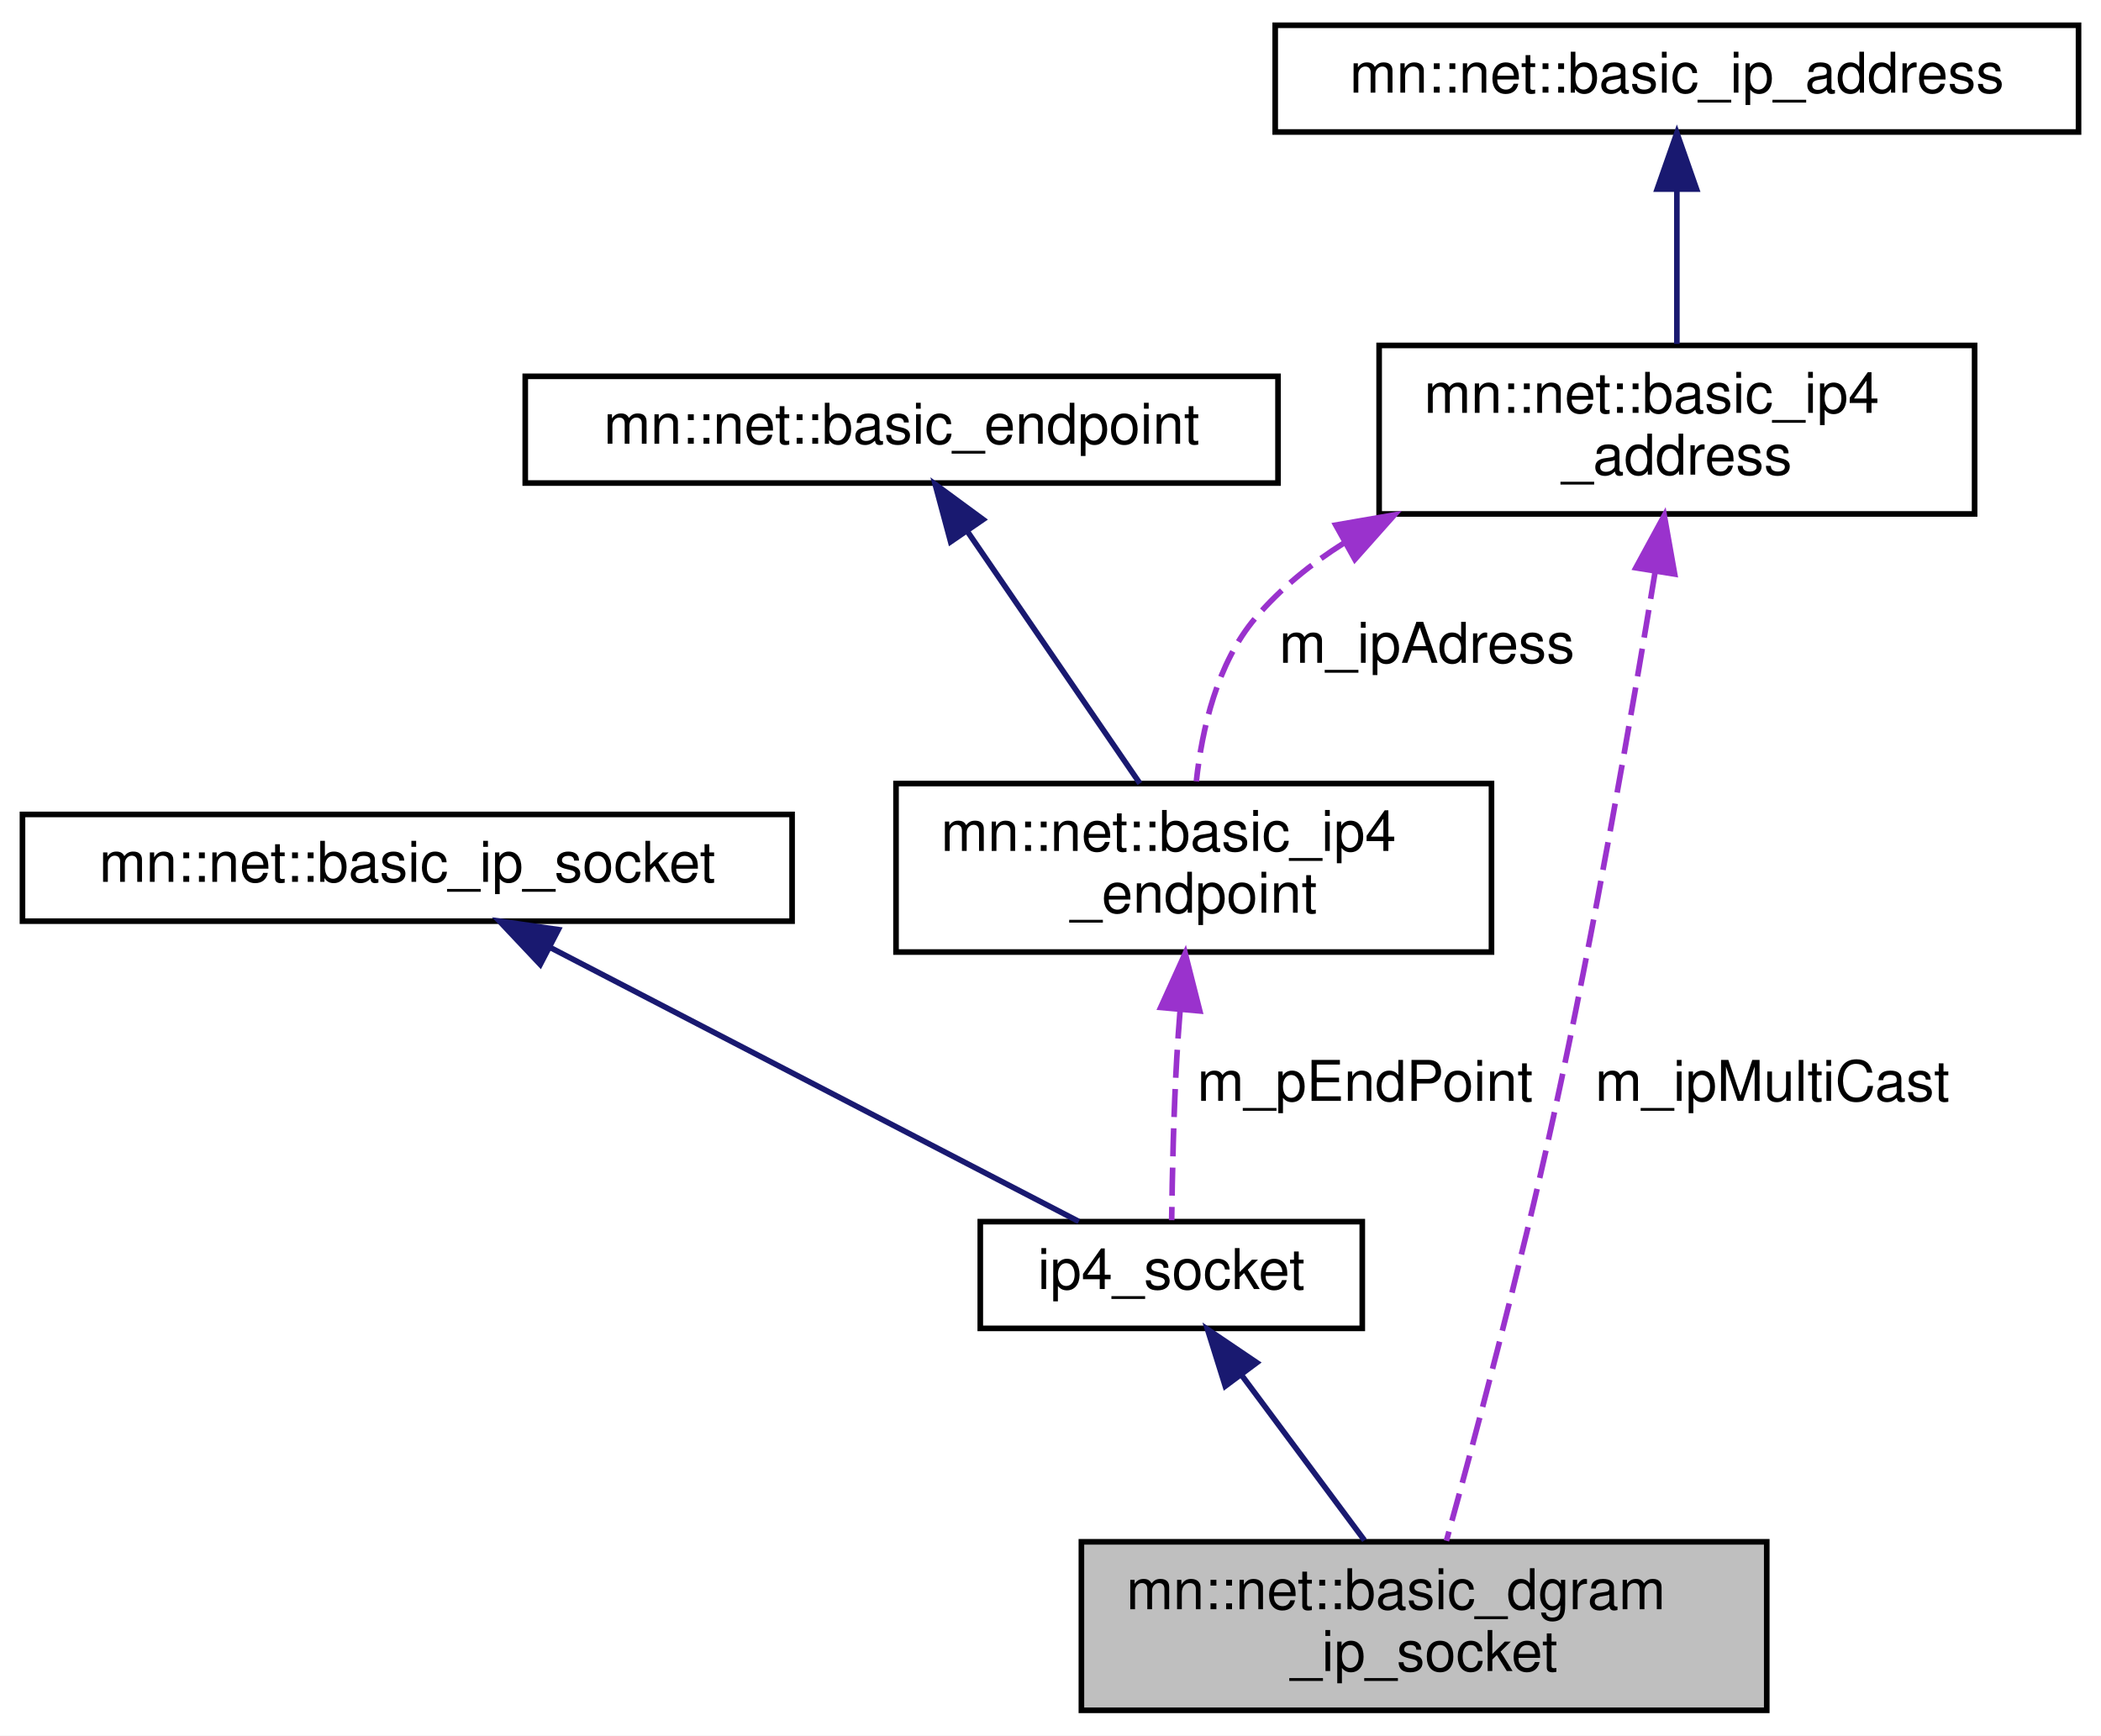
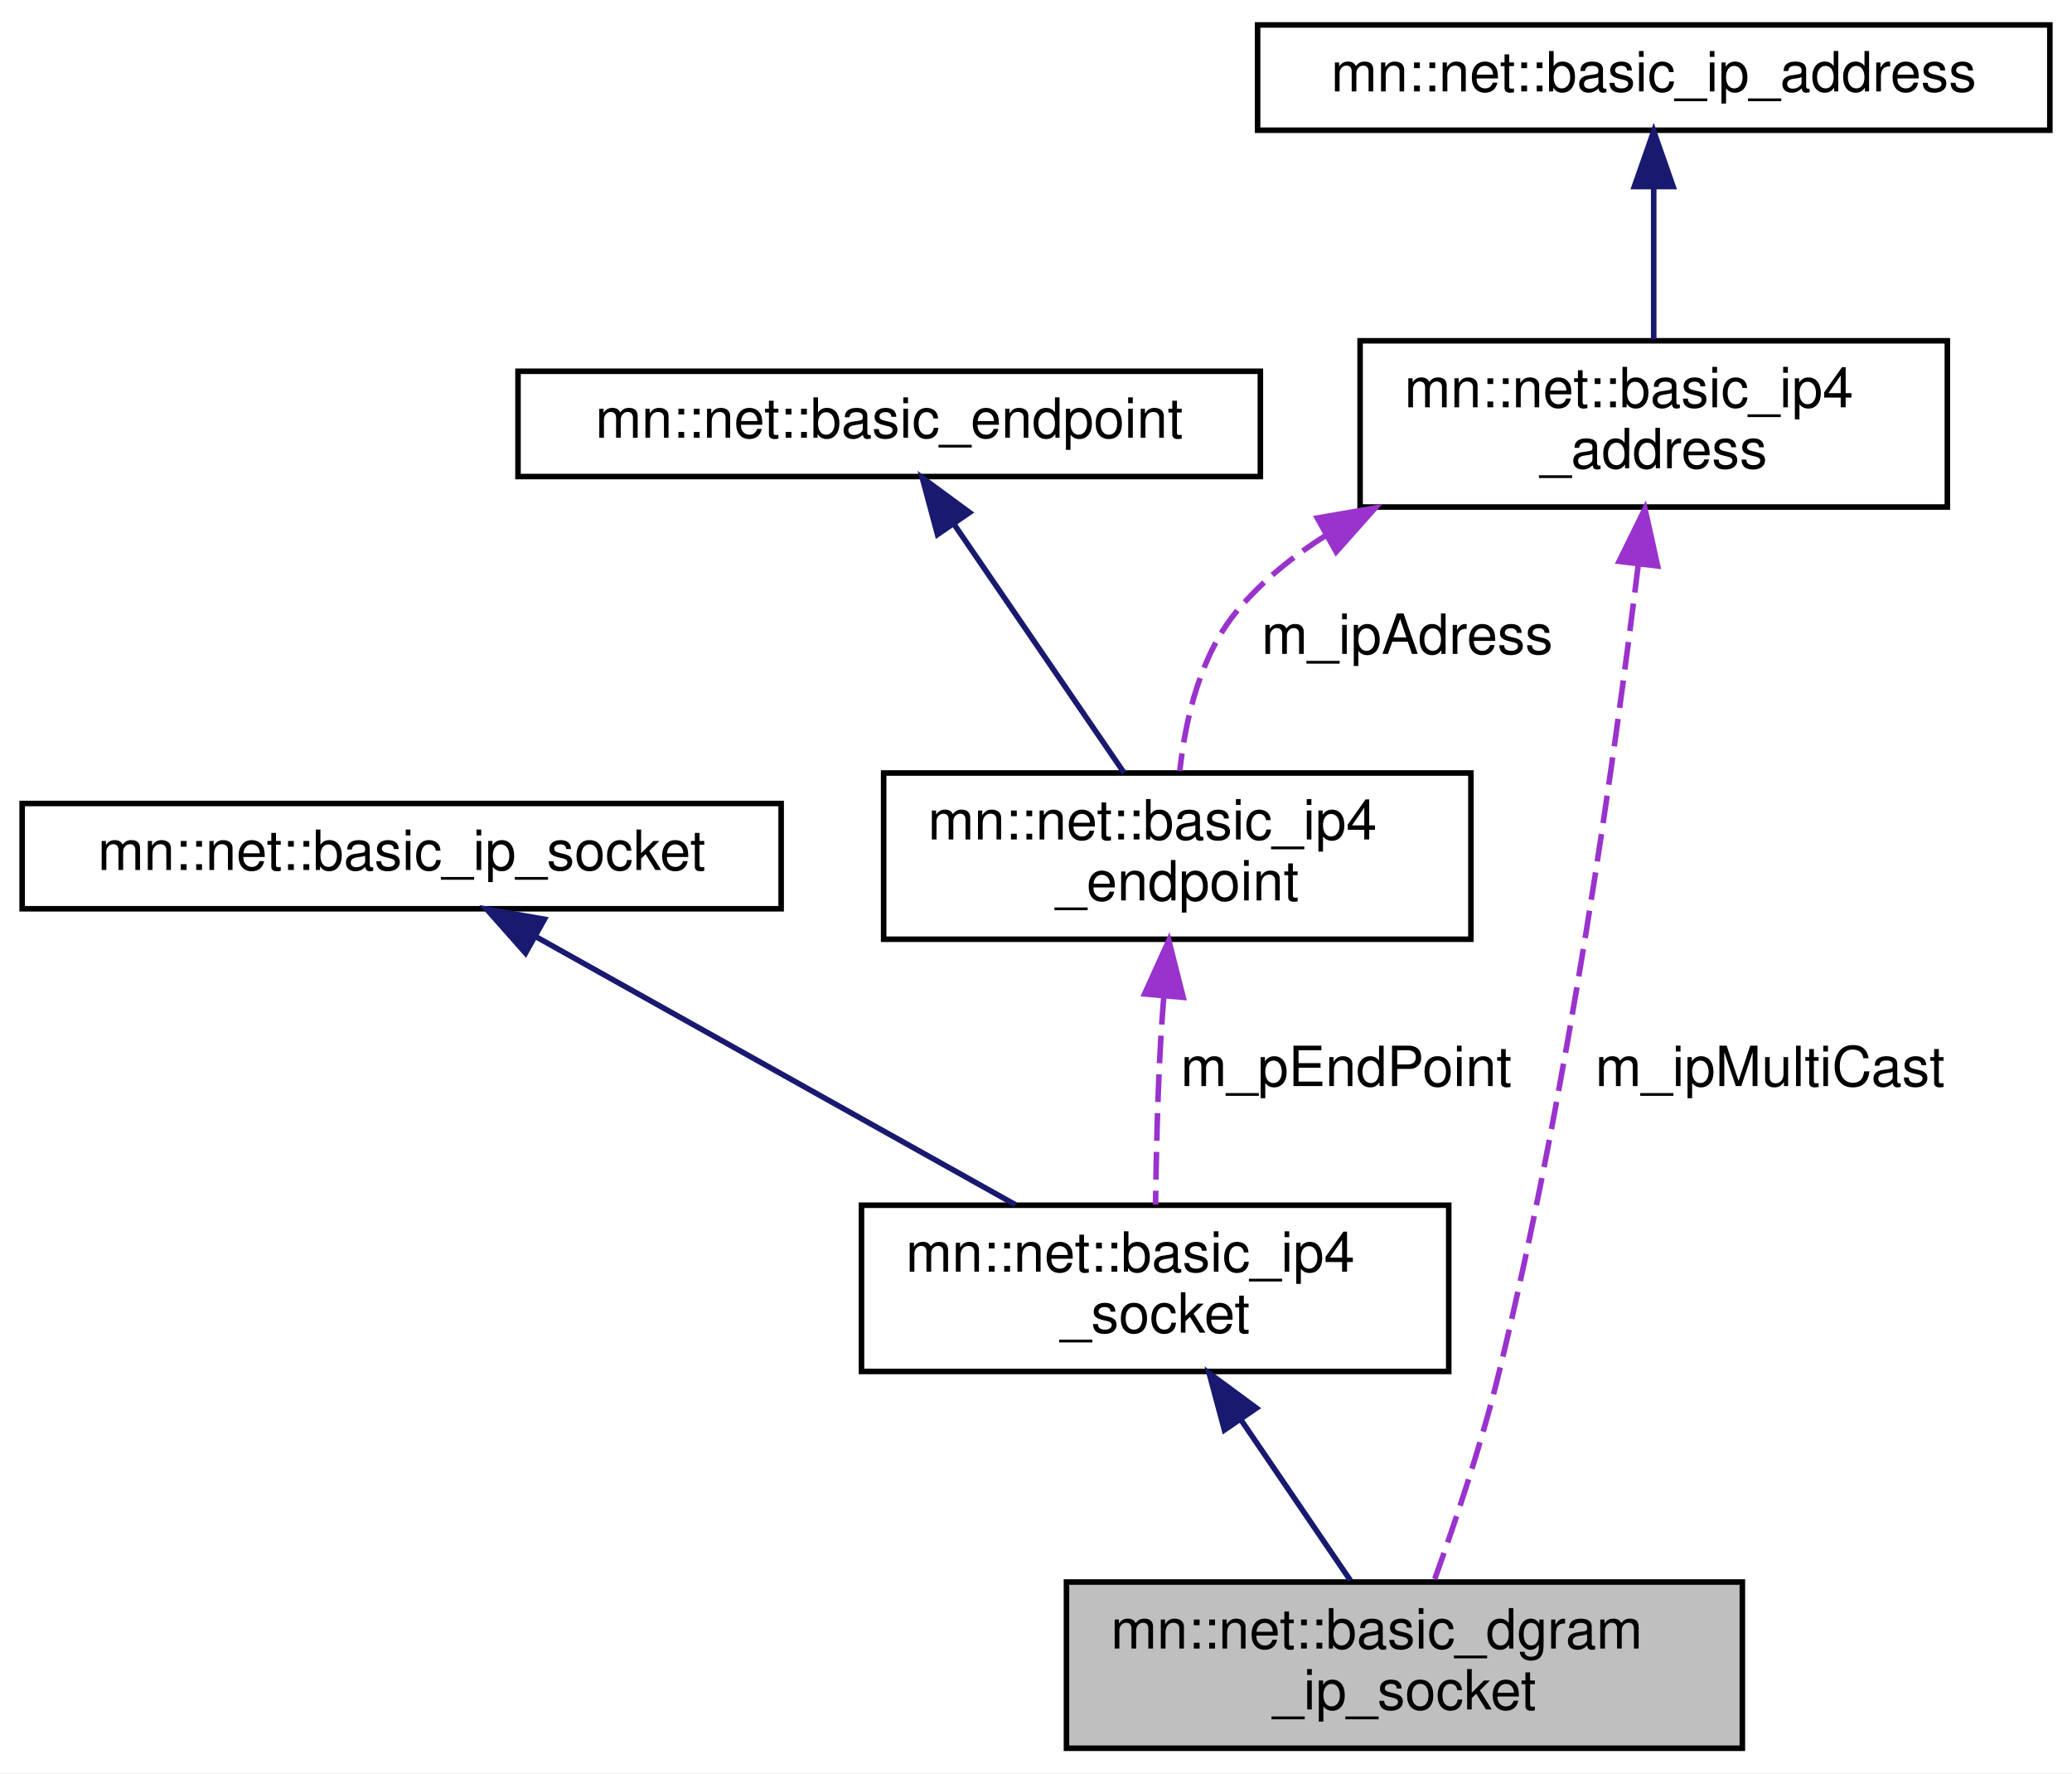
- <svg xmlns="http://www.w3.org/2000/svg" xmlns:xlink="http://www.w3.org/1999/xlink" width="374pt" height="309pt" viewBox="0.00 0.00 374.00 309.00">
-   <g id="graph0" class="graph" transform="scale(1 1) rotate(0) translate(4 305)">
-     <polygon fill="white" stroke="transparent" points="-4,4 -4,-305 370,-305 370,4 -4,4" />
+ <svg xmlns="http://www.w3.org/2000/svg" xmlns:xlink="http://www.w3.org/1999/xlink" width="374pt" height="320pt" viewBox="0.00 0.00 374.00 320.00">
+   <g id="graph0" class="graph" transform="scale(1 1) rotate(0) translate(4 316)">
+     <polygon fill="white" stroke="transparent" points="-4,4 -4,-316 370,-316 370,4 -4,4" />
    <g id="node1" class="node">
      <g id="a_node1">
        <a xlink:title=" ">
          <polygon fill="#bfbfbf" stroke="black" points="188.5,-0.5 188.5,-30.5 310.5,-30.5 310.5,-0.5 188.5,-0.5" />
          <text text-anchor="start" x="196.5" y="-18.5" font-family="Helvetica,sans-Serif" font-size="10.00">mn::net::basic_dgram</text>
          <text text-anchor="middle" x="249.5" y="-7.5" font-family="Helvetica,sans-Serif" font-size="10.00">_ip_socket</text>
        </a>
      </g>
    </g>
    <g id="node2" class="node">
      <g id="a_node2">
        <a xlink:href="classmn_1_1net_1_1basic__ip4__socket.html" target="_top" xlink:title=" ">
-           <polygon fill="white" stroke="black" points="170.5,-68.5 170.5,-87.5 238.5,-87.5 238.5,-68.5 170.5,-68.5" />
-           <text text-anchor="middle" x="204.5" y="-75.5" font-family="Helvetica,sans-Serif" font-size="10.00">ip4_socket</text>
+           <polygon fill="white" stroke="black" points="151.5,-68.5 151.5,-98.5 257.5,-98.5 257.5,-68.5 151.5,-68.5" />
+           <text text-anchor="start" x="159.5" y="-86.5" font-family="Helvetica,sans-Serif" font-size="10.00">mn::net::basic_ip4</text>
+           <text text-anchor="middle" x="204.5" y="-75.5" font-family="Helvetica,sans-Serif" font-size="10.00">_socket</text>
        </a>
      </g>
    </g>
    <g id="edge1" class="edge">
-       <path fill="none" stroke="midnightblue" d="M216.96,-60.25C223.85,-50.99 232.32,-39.6 238.89,-30.76" />
-       <polygon fill="midnightblue" stroke="midnightblue" points="214.11,-58.22 210.95,-68.33 219.72,-62.4 214.11,-58.22" />
+       <path fill="none" stroke="midnightblue" d="M219.97,-59.81C226.53,-50.19 233.98,-39.26 239.75,-30.79" />
+       <polygon fill="midnightblue" stroke="midnightblue" points="217.01,-57.94 214.26,-68.18 222.79,-61.89 217.01,-57.94" />
    </g>
    <g id="node3" class="node">
      <g id="a_node3">
        <a xlink:href="classmn_1_1net_1_1basic__ip__socket.html" target="_top" xlink:title="Wrapper class around lwip implementation of a socket.">
-           <polygon fill="white" stroke="black" points="0,-141 0,-160 137,-160 137,-141 0,-141" />
-           <text text-anchor="middle" x="68.5" y="-148" font-family="Helvetica,sans-Serif" font-size="10.00">mn::net::basic_ip_socket</text>
+           <polygon fill="white" stroke="black" points="0,-152 0,-171 137,-171 137,-152 0,-152" />
+           <text text-anchor="middle" x="68.5" y="-159" font-family="Helvetica,sans-Serif" font-size="10.00">mn::net::basic_ip_socket</text>
        </a>
      </g>
    </g>
    <g id="edge2" class="edge">
-       <path fill="none" stroke="midnightblue" d="M93.94,-136.31C121.49,-122.03 164.62,-99.67 188.04,-87.53" />
-       <polygon fill="midnightblue" stroke="midnightblue" points="92.17,-133.29 84.9,-141 95.39,-139.5 92.17,-133.29" />
+       <path fill="none" stroke="midnightblue" d="M92.8,-146.92C117.19,-133.29 154.6,-112.39 179.3,-98.58" />
+       <polygon fill="midnightblue" stroke="midnightblue" points="90.86,-144 83.84,-151.93 94.27,-150.11 90.86,-144" />
    </g>
    <g id="node4" class="node">
      <g id="a_node4">
        <a xlink:href="classmn_1_1net_1_1basic__ip4__endpoint.html" target="_top" xlink:title=" ">
-           <polygon fill="white" stroke="black" points="155.5,-135.5 155.5,-165.5 261.5,-165.5 261.5,-135.5 155.5,-135.5" />
-           <text text-anchor="start" x="163.5" y="-153.5" font-family="Helvetica,sans-Serif" font-size="10.00">mn::net::basic_ip4</text>
-           <text text-anchor="middle" x="208.5" y="-142.5" font-family="Helvetica,sans-Serif" font-size="10.00">_endpoint</text>
+           <polygon fill="white" stroke="black" points="155.5,-146.5 155.5,-176.5 261.5,-176.5 261.5,-146.5 155.5,-146.5" />
+           <text text-anchor="start" x="163.5" y="-164.5" font-family="Helvetica,sans-Serif" font-size="10.00">mn::net::basic_ip4</text>
+           <text text-anchor="middle" x="208.5" y="-153.5" font-family="Helvetica,sans-Serif" font-size="10.00">_endpoint</text>
        </a>
      </g>
    </g>
    <g id="edge3" class="edge">
-       <path fill="none" stroke="#9a32cd" stroke-dasharray="5,2" d="M206.07,-125.09C205.85,-122.36 205.66,-119.62 205.5,-117 204.91,-106.99 204.67,-95.47 204.57,-87.76" />
-       <polygon fill="#9a32cd" stroke="#9a32cd" points="202.61,-125.63 206.98,-135.28 209.58,-125.01 202.61,-125.63" />
-       <text text-anchor="middle" x="239" y="-109" font-family="Helvetica,sans-Serif" font-size="10.00"> m_pEndPoint</text>
+       <path fill="none" stroke="#9a32cd" stroke-dasharray="5,2" d="M206.06,-136.09C205.85,-133.36 205.65,-130.62 205.5,-128 204.94,-118.2 204.69,-107.13 204.58,-98.62" />
+       <polygon fill="#9a32cd" stroke="#9a32cd" points="202.6,-136.63 206.97,-146.28 209.57,-136.01 202.6,-136.63" />
+       <text text-anchor="middle" x="239" y="-120" font-family="Helvetica,sans-Serif" font-size="10.00"> m_pEndPoint</text>
    </g>
    <g id="node5" class="node">
      <g id="a_node5">
        <a xlink:href="classmn_1_1net_1_1basic__endpoint.html" target="_top" xlink:title=" ">
-           <polygon fill="white" stroke="black" points="89.5,-219 89.5,-238 223.5,-238 223.5,-219 89.5,-219" />
-           <text text-anchor="middle" x="156.5" y="-226" font-family="Helvetica,sans-Serif" font-size="10.00">mn::net::basic_endpoint</text>
+           <polygon fill="white" stroke="black" points="89.5,-230 89.5,-249 223.5,-249 223.5,-230 89.5,-230" />
+           <text text-anchor="middle" x="156.5" y="-237" font-family="Helvetica,sans-Serif" font-size="10.00">mn::net::basic_endpoint</text>
        </a>
      </g>
    </g>
    <g id="edge4" class="edge">
-       <path fill="none" stroke="midnightblue" d="M168.22,-210.37C177.48,-196.83 190.25,-178.17 198.91,-165.52" />
-       <polygon fill="midnightblue" stroke="midnightblue" points="165.22,-208.55 162.47,-218.78 171,-212.51 165.22,-208.55" />
+       <path fill="none" stroke="midnightblue" d="M168.22,-221.37C177.48,-207.83 190.25,-189.17 198.91,-176.52" />
+       <polygon fill="midnightblue" stroke="midnightblue" points="165.22,-219.55 162.47,-229.78 171,-223.51 165.22,-219.55" />
    </g>
    <g id="node6" class="node">
      <g id="a_node6">
        <a xlink:href="classmn_1_1net_1_1basic__ip4__address.html" target="_top" xlink:title="Class for the Internet Protocal version 4.">
-           <polygon fill="white" stroke="black" points="241.5,-213.5 241.5,-243.5 347.5,-243.5 347.5,-213.5 241.5,-213.5" />
-           <text text-anchor="start" x="249.5" y="-231.5" font-family="Helvetica,sans-Serif" font-size="10.00">mn::net::basic_ip4</text>
-           <text text-anchor="middle" x="294.5" y="-220.5" font-family="Helvetica,sans-Serif" font-size="10.00">_address</text>
+           <polygon fill="white" stroke="black" points="241.5,-224.5 241.5,-254.5 347.5,-254.5 347.5,-224.5 241.5,-224.5" />
+           <text text-anchor="start" x="249.5" y="-242.5" font-family="Helvetica,sans-Serif" font-size="10.00">mn::net::basic_ip4</text>
+           <text text-anchor="middle" x="294.5" y="-231.5" font-family="Helvetica,sans-Serif" font-size="10.00">_address</text>
        </a>
      </g>
    </g>
    <g id="edge7" class="edge">
-       <path fill="none" stroke="#9a32cd" stroke-dasharray="5,2" d="M290.65,-203.32C286.61,-178.73 279.84,-139.57 272.5,-106 266.64,-79.2 258.35,-48.27 253.48,-30.68" />
-       <polygon fill="#9a32cd" stroke="#9a32cd" points="287.2,-203.91 292.26,-213.22 294.11,-202.79 287.2,-203.91" />
-       <text text-anchor="middle" x="311.5" y="-109" font-family="Helvetica,sans-Serif" font-size="10.00"> m_ipMultiCast</text>
+       <path fill="none" stroke="#9a32cd" stroke-dasharray="5,2" d="M291.7,-214.03C287.61,-180.7 279.1,-119.3 266.5,-68 263.36,-55.2 258.57,-41 254.87,-30.75" />
+       <polygon fill="#9a32cd" stroke="#9a32cd" points="288.25,-214.69 292.92,-224.2 295.21,-213.86 288.25,-214.69" />
+       <text text-anchor="middle" x="315.5" y="-120" font-family="Helvetica,sans-Serif" font-size="10.00"> m_ipMultiCast</text>
    </g>
    <g id="edge5" class="edge">
-       <path fill="none" stroke="#9a32cd" stroke-dasharray="5,2" d="M235.3,-208.36C229.39,-204.64 223.95,-200.23 219.5,-195 212.64,-186.93 209.96,-175.16 208.96,-165.89" />
-       <polygon fill="#9a32cd" stroke="#9a32cd" points="233.78,-211.52 244.22,-213.33 237.18,-205.41 233.78,-211.52" />
-       <text text-anchor="middle" x="250" y="-187" font-family="Helvetica,sans-Serif" font-size="10.00"> m_ipAdress</text>
+       <path fill="none" stroke="#9a32cd" stroke-dasharray="5,2" d="M235.3,-219.36C229.39,-215.64 223.95,-211.23 219.5,-206 212.64,-197.93 209.96,-186.16 208.96,-176.89" />
+       <polygon fill="#9a32cd" stroke="#9a32cd" points="233.78,-222.52 244.22,-224.33 237.18,-216.41 233.78,-222.52" />
+       <text text-anchor="middle" x="250" y="-198" font-family="Helvetica,sans-Serif" font-size="10.00"> m_ipAdress</text>
    </g>
    <g id="node7" class="node">
      <g id="a_node7">
        <a xlink:href="classmn_1_1net_1_1basic__ip__address.html" target="_top" xlink:title="Wrapper class around lwip implementation of a ip address.">
-           <polygon fill="white" stroke="black" points="223,-281.5 223,-300.5 366,-300.5 366,-281.5 223,-281.5" />
-           <text text-anchor="middle" x="294.5" y="-288.5" font-family="Helvetica,sans-Serif" font-size="10.00">mn::net::basic_ip_address</text>
+           <polygon fill="white" stroke="black" points="223,-292.5 223,-311.5 366,-311.5 366,-292.5 223,-292.5" />
+           <text text-anchor="middle" x="294.5" y="-299.5" font-family="Helvetica,sans-Serif" font-size="10.00">mn::net::basic_ip_address</text>
        </a>
      </g>
    </g>
    <g id="edge6" class="edge">
-       <path fill="none" stroke="midnightblue" d="M294.5,-271.22C294.5,-262.36 294.5,-251.96 294.5,-243.76" />
-       <polygon fill="midnightblue" stroke="midnightblue" points="291,-271.33 294.5,-281.33 298,-271.33 291,-271.33" />
+       <path fill="none" stroke="midnightblue" d="M294.5,-282.22C294.5,-273.36 294.5,-262.96 294.5,-254.76" />
+       <polygon fill="midnightblue" stroke="midnightblue" points="291,-282.33 294.5,-292.33 298,-282.33 291,-282.33" />
    </g>
  </g>
</svg>
